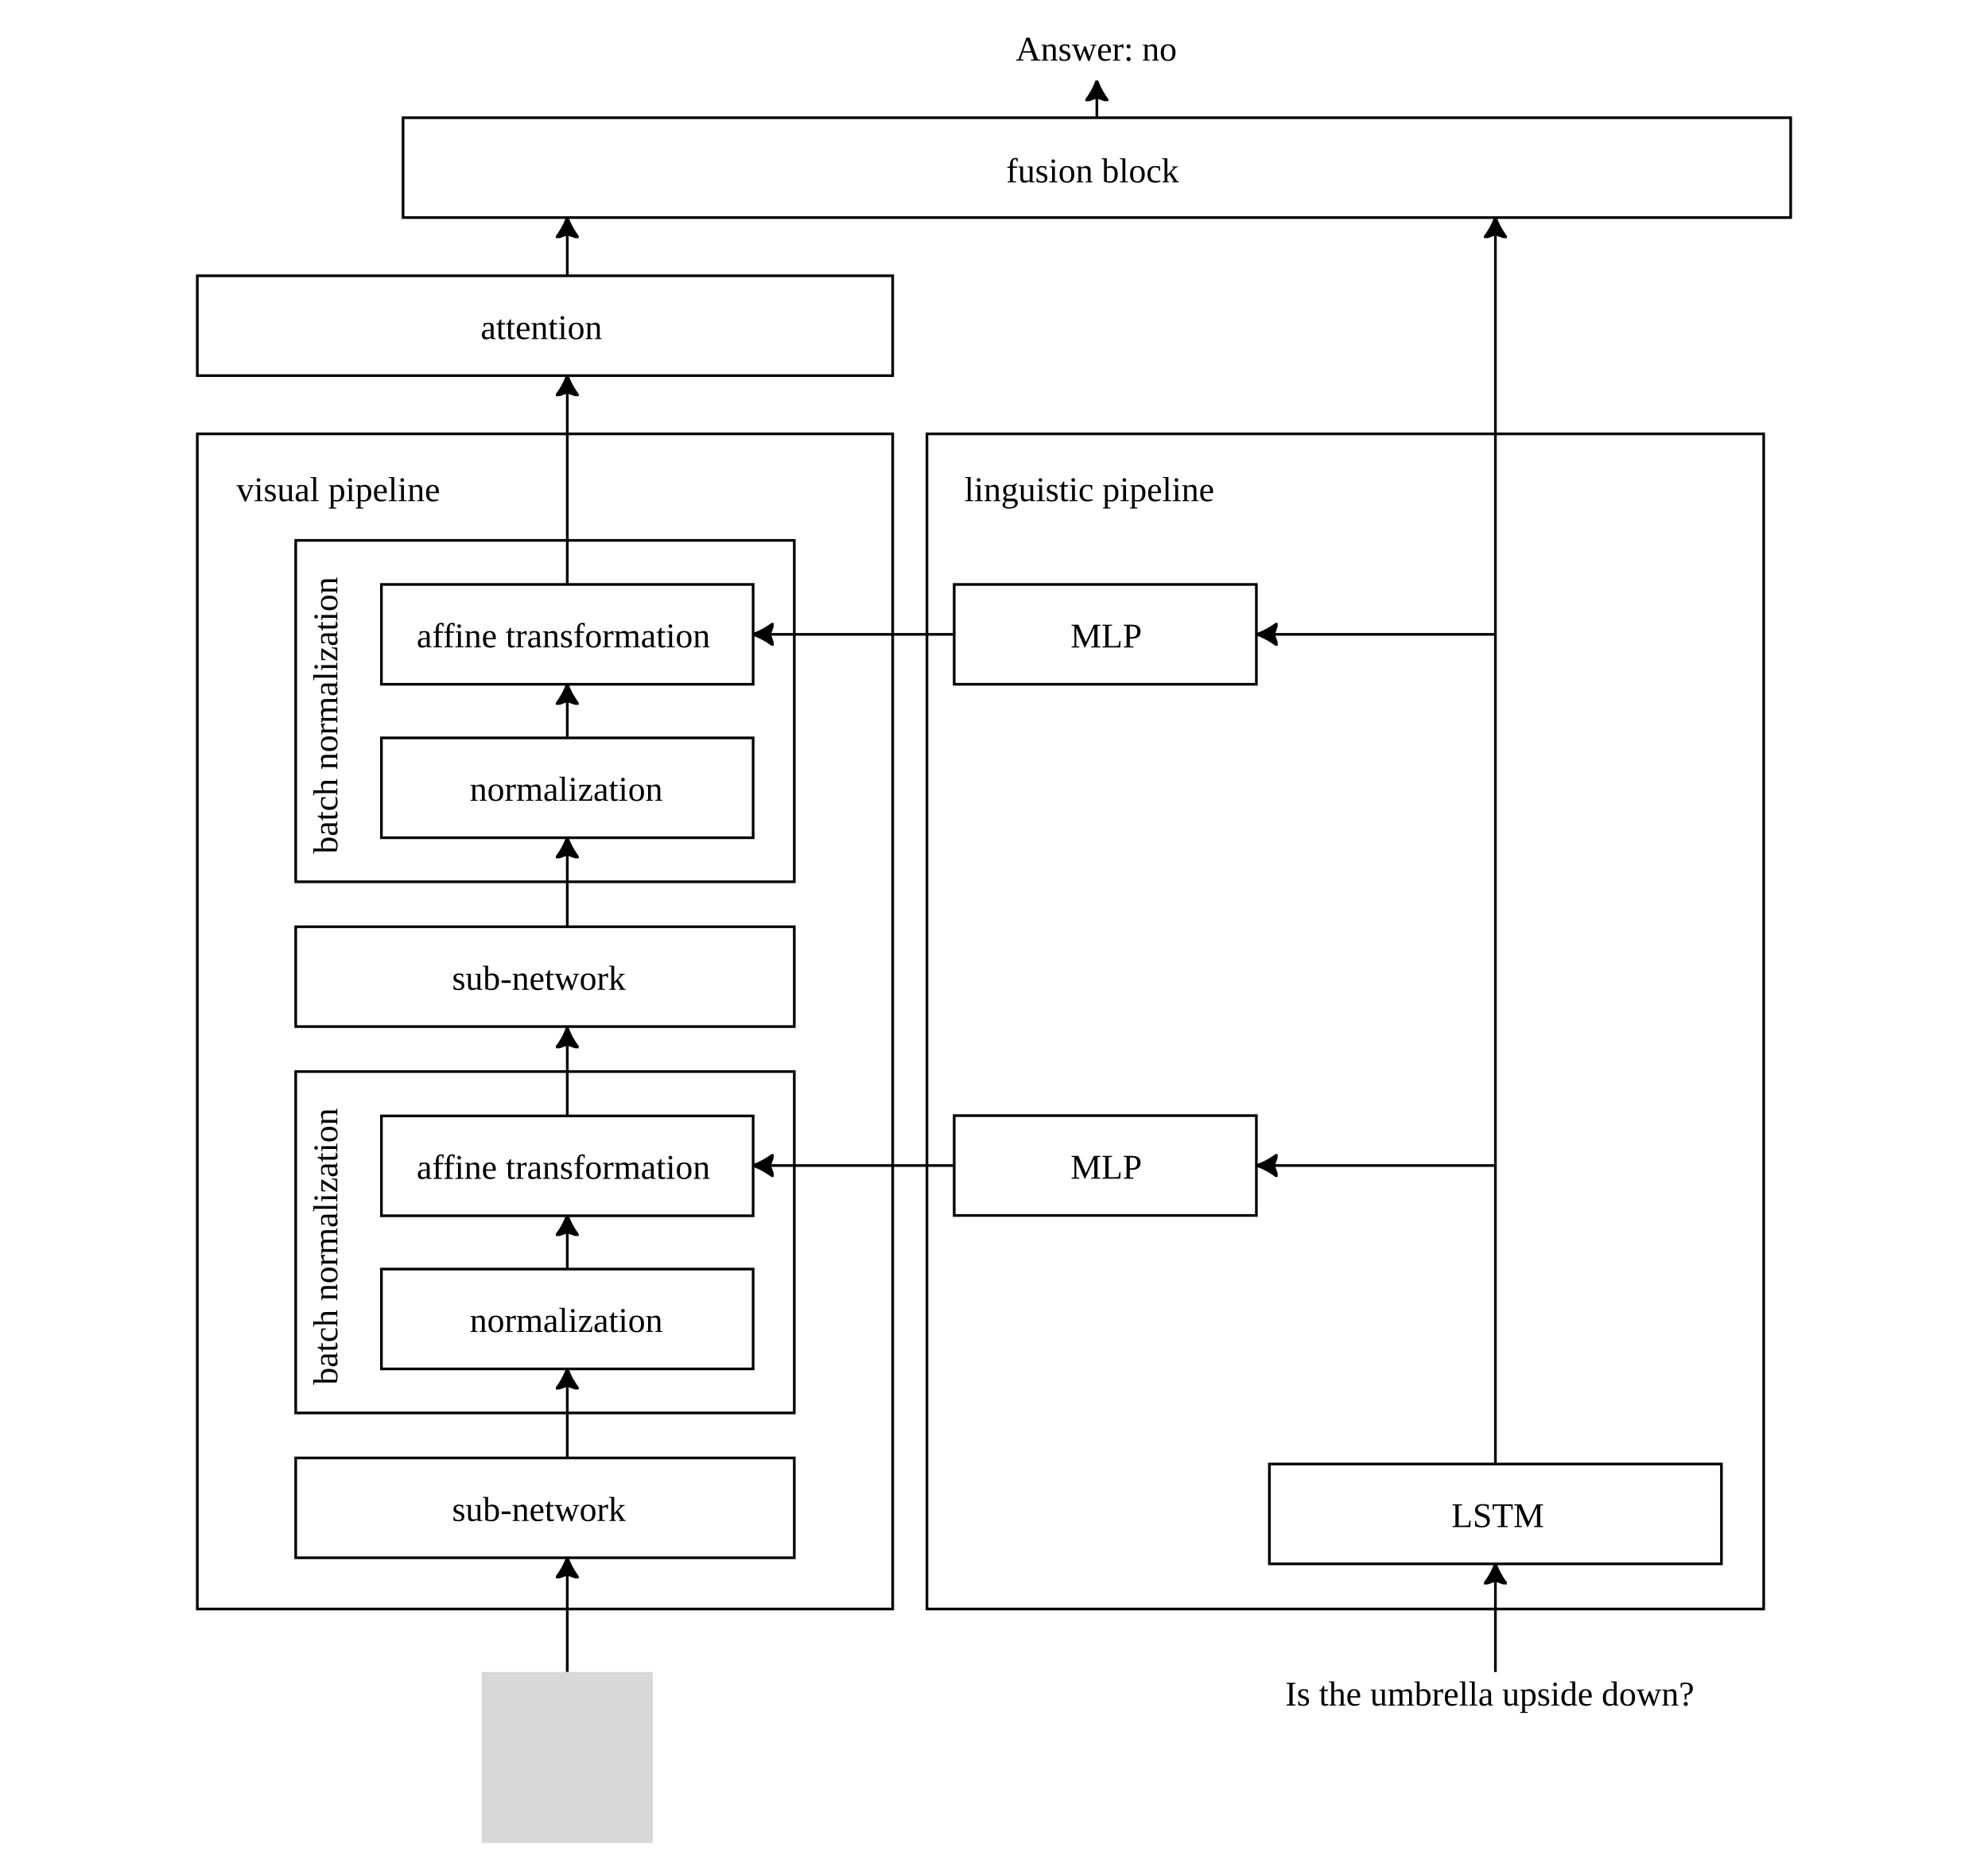
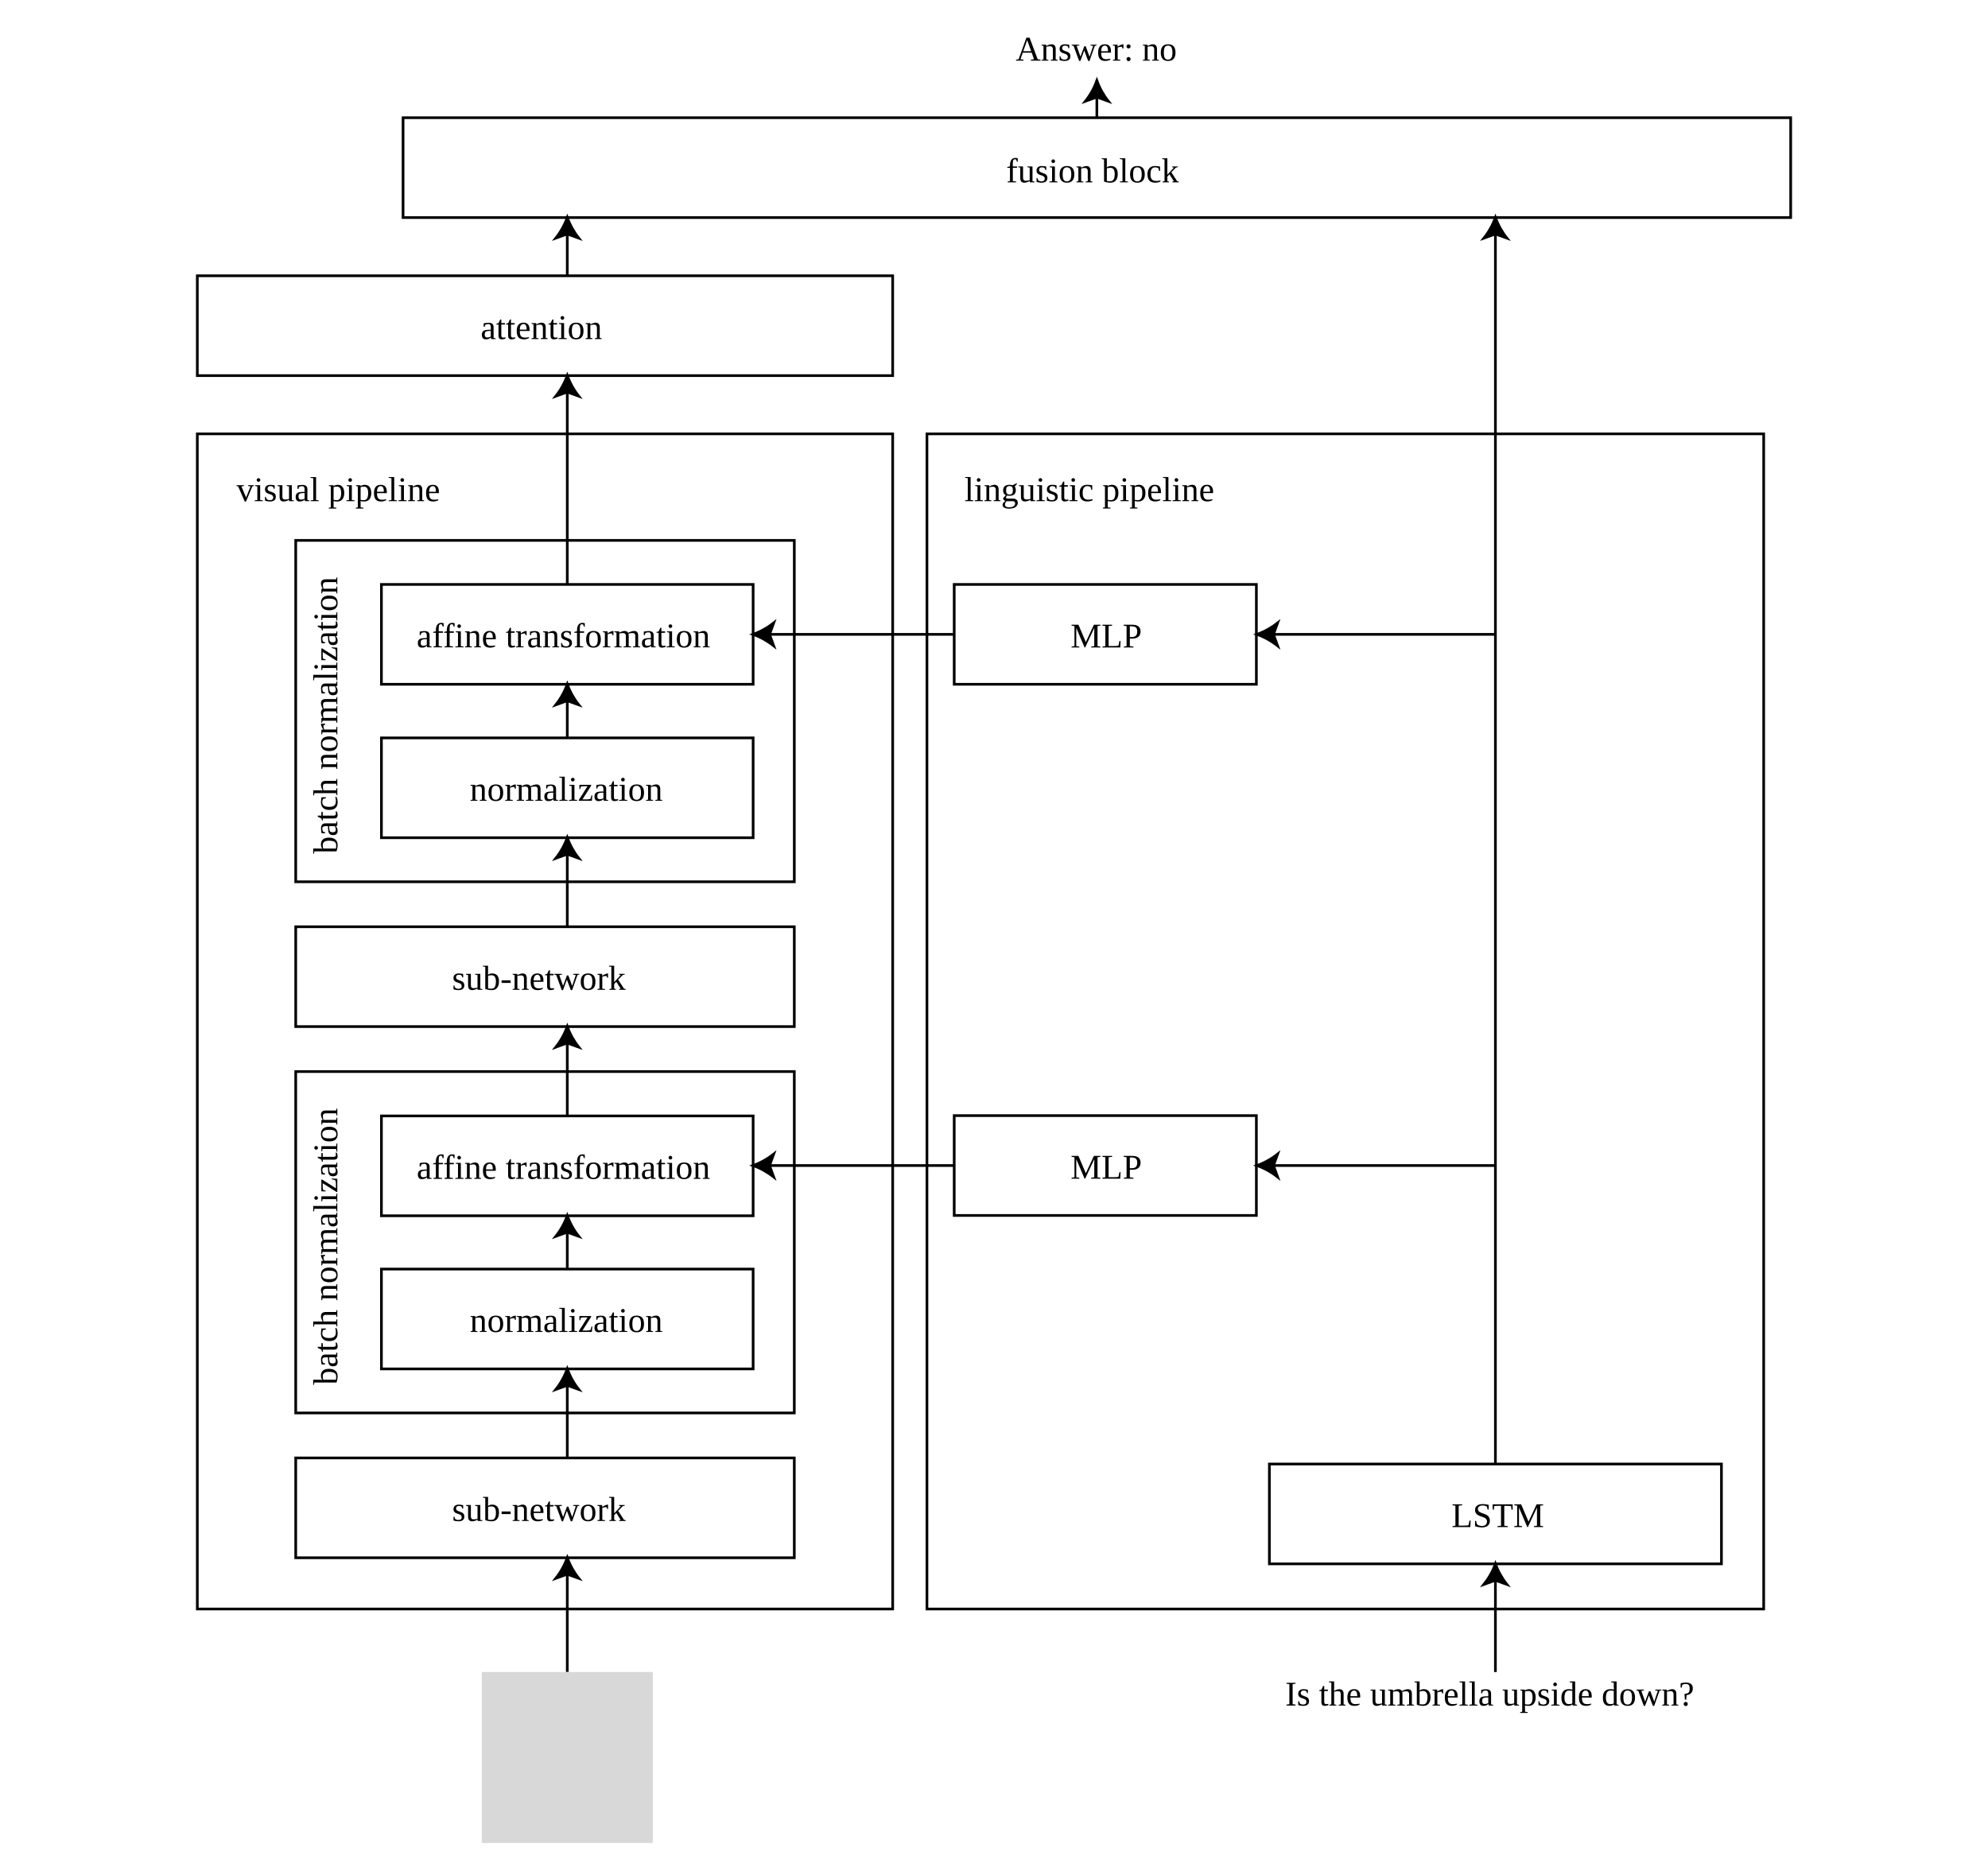
- <svg xmlns="http://www.w3.org/2000/svg" xmlns:xlink="http://www.w3.org/1999/xlink" viewBox="0 0 744 700">
-   <defs>
-     <symbol id="arrow-up" viewBox="0 0 8.56 7.69">
-       <path style="stroke: rgb(0, 0, 0);" d="M 4.28 0 a 27.2 27.2 0 0 0 4.28 7.69 L 4.28 6.14 l -4.28 1.55 A 27.17 27.17 0 0 0 4.28 0 Z" class="figure-path" />
-     </symbol>
-     <symbol id="arrow-left" viewBox="0 0 7.69 8.56">
-       <path style="stroke: rgb(0, 0, 0);" d="M 0 4.28 a 27.2 27.2 0 0 0 7.69 -4.28 L 6.14 4.28 l 1.55 4.28 A 27.18 27.18 0 0 0 0 4.28 Z" class="figure-path" />
-     </symbol>
-   </defs>
+ <svg xmlns="http://www.w3.org/2000/svg" viewBox="0 0 744 700">
  <g transform="matrix(1, 0, 0, 1, 341.7961, 423.3877)" class="film-generator">
    <rect x="5.11" y="-261.01" width="313.145" height="439.82" style="fill: none; stroke: rgb(0, 0, 0);" class="figure-group figure-box figure-film-generator" />
    <text x="19.125" y="-235.831" style="font-size: 13px; white-space: pre;" class="figure-text">linguistic pipeline</text>
    <text x="139.184" y="214.94" style="font-size: 13px; white-space: pre;" class="figure-text">Is the umbrella upside down?</text>
    <g transform="matrix(1, 0, 0, 1, 13.88879, -112.6855)">
      <rect x="119.376" y="237.233" width="169.181" height="37.366" style="fill: none; stroke: rgb(0, 0, 0);" class="figure-element figure-box" />
      <text x="187.53" y="260.83" style="font-size: 13px; white-space: pre;" class="figure-text">LSTM</text>
    </g>
    <path style="fill: none; stroke: rgb(0, 0, 0);" d="M 217.855 202.391 L 217.855 161.913" class="figure-line" />
    <path style="fill: none; stroke: rgb(0, 0, 0);" d="M 217.855 124.548 L 217.855 -341.965" class="figure-line" />
    <path style="fill: none; stroke: rgb(0, 0, 0);" d="M 217.855 12.833 L 128.654 12.833" class="figure-line" />
    <path style="fill: none; stroke: rgb(0, 0, 0);" d="M 217.855 -185.969 L 128.654 -185.969" class="figure-line" />
  </g>
  <g transform="matrix(1, 0, 0, 1, 204.3163, 180.3042)">
    <rect x="152.791" y="237.233" width="113.085" height="37.366" style="fill: none; stroke: rgb(0, 0, 0);" class="figure-element figure-box" />
    <text x="196.331" y="260.83" style="font-size: 13px; white-space: pre;" class="figure-text">MLP</text>
  </g>
  <g transform="matrix(1, 0, 0, 1, -33.50615, 74.65417)" class="filmed-network">
    <rect x="107.35" y="87.721" width="260.241" height="439.82" style="fill: none; stroke: rgb(0, 0, 0);" class="figure-group figure-box figure-filmed-network" />
    <g transform="matrix(1, 0, 0, 1, 43.46154, 233.7666)">
      <rect x="100.717" y="237.233" width="186.588" height="37.366" style="fill: none; stroke: rgb(0, 0, 0);" class="figure-element figure-box" />
      <text x="159.226" y="260.83" style="font-size: 13px; white-space: pre;" class="figure-text">sub-network</text>
    </g>
    <text x="122.032" y="112.918" style="font-size: 13px; white-space: pre;" class="figure-text">visual pipeline</text>
    <g transform="matrix(1, 0, 0, 1, 41.43555, 148.0596)">
      <rect x="102.741" y="178.336" width="186.59" height="127.772" style="fill: none; stroke: rgb(0, 0, 0);" class="figure-element figure-box" />
      <text x="125.154" y="300.607" style="font-size: 13px; white-space: pre;" class="figure-text" transform="matrix(0, -1, 1, 0, -182.3059, 420.7457)">batch normalization</text>
      <g transform="matrix(1, 0, 0, 1, 835.6691, -35.38907)">
        <rect x="-700.855" y="287.646" width="139.111" height="37.366" style="fill: none; stroke: rgb(0, 0, 0);" class="figure-element figure-box" />
        <text x="-667.783" y="311.181" style="font-size: 13px; white-space: pre;" class="figure-text">normalization</text>
      </g>
    </g>
    <g transform="matrix(1, 0, 0, 1, 43.46358, 34.96459)">
      <rect x="100.715" y="237.233" width="186.588" height="37.366" style="fill: none; stroke: rgb(0, 0, 0);" class="figure-element figure-box" />
      <text x="159.224" y="260.83" style="font-size: 13px; white-space: pre;" class="figure-text">sub-network</text>
    </g>
    <g transform="matrix(1, 0, 0, 1, 41.43758, -50.74243)">
      <rect x="102.741" y="178.336" width="186.59" height="127.772" style="fill: none; stroke: rgb(0, 0, 0);" class="figure-element figure-box" />
      <text x="125.154" y="300.607" style="font-size: 13px; white-space: pre;" class="figure-text" transform="matrix(0, -1, 1, 0, -182.3059, 420.7457)">batch normalization</text>
      <g transform="matrix(1, 0, 0, 1, 835.6691, -35.38907)">
        <rect x="-700.855" y="287.646" width="139.111" height="37.366" style="fill: none; stroke: rgb(0, 0, 0);" class="figure-element figure-box" />
        <text x="-667.783" y="311.181" style="font-size: 13px; white-space: pre;" class="figure-text">normalization</text>
      </g>
    </g>
    <path style="fill: none; stroke: rgb(0, 0, 0);" d="M 245.806 471 L 245.806 437.683" class="figure-line" />
    <path style="fill: none; stroke: rgb(0, 0, 0);" d="M 245.806 400.317 L 245.806 380.251" class="figure-line" />
    <path style="fill: none; stroke: rgb(0, 0, 0);" d="M 390.614 361.566 L 315.362 361.566" class="figure-line" />
    <path style="fill: none; stroke: rgb(0, 0, 0);" d="M 245.806 272.198 L 245.806 238.881" class="figure-line" />
    <path style="fill: none; stroke: rgb(0, 0, 0);" d="M 245.806 144.079 L 245.806 65.928" class="figure-line" />
    <path style="fill: none; stroke: rgb(0, 0, 0);" d="M 245.806 201.515 L 245.806 181.449" class="figure-line" />
    <path style="fill: none; stroke: rgb(0, 0, 0);" d="M 390.614 162.764 L 315.363 162.764" class="figure-line" />
    <path style="fill: none; stroke: rgb(0, 0, 0);" d="M 245.806 551.124 L 245.806 508.366" class="figure-line" />
    <path style="fill: none; stroke: rgb(0, 0, 0);" d="M 245.806 343.001 L 245.806 309.986" class="figure-line" />
  </g>
  <g transform="matrix(1, 0, 0, 1, 833.9268, 140.9306)" class="film-layer">
    <rect x="-749.554" y="425.112" width="139.11" height="37.37" style="fill: none; stroke: rgb(0, 0, 0);" class="figure-element figure-box figure-film-layer" transform="matrix(1, 0, 0, 0.999999, 58.37213, -148.387)" />
    <text x="-678.001" y="300.262" style="font-size: 13px; white-space: pre;" class="figure-text">affine transformation</text>
  </g>
  <g transform="matrix(1, 0, 0, 1, 833.9268, -57.99134)" class="film-layer">
    <rect x="-749.554" y="425.112" width="139.11" height="37.37" style="fill: none; stroke: rgb(0, 0, 0);" class="figure-element figure-box figure-film-layer" transform="matrix(1, 0, 0, 0.999999, 58.37213, -148.387)" />
    <text x="-678.001" y="300.262" style="font-size: 13px; white-space: pre;" class="figure-text">affine transformation</text>
  </g>
  <text x="380.123" y="22.691" style="font-size: 13px; white-space: pre;" class="figure-text">Answer: no</text>
  <g transform="matrix(1, 0, 0, 1, -269.7921, 117.8929)">
    <rect x="343.636" y="-14.677" width="260.24" height="37.366" style="fill: none; stroke: rgb(0, 0, 0);" class="figure-element figure-box" />
    <text x="449.672" y="8.996" style="font-size: 13px; white-space: pre;" class="figure-text">attention</text>
  </g>
  <g transform="matrix(1, 0, 0, 1, -5.002855, 58.73366)">
    <rect x="155.846" y="-14.677" width="519.313" height="37.366" style="fill: none; stroke: rgb(0, 0, 0);" class="figure-group figure-box" />
    <text x="381.564" y="9.521" style="font-size: 13px; white-space: pre;" class="figure-text">fusion block</text>
  </g>
  <rect x="180.299" y="625.778" width="64" height="64" style="fill: rgb(216, 216, 216);" id="image-placeholder">
    </rect>
  <g transform="matrix(1, 0, 0, 1, 204.3163, -18.49785)">
    <rect x="152.791" y="237.233" width="113.085" height="37.366" style="fill: none; stroke: rgb(0, 0, 0);" class="figure-element figure-box" />
    <text x="196.331" y="260.83" style="font-size: 13px; white-space: pre;" class="figure-text">MLP</text>
  </g>
  <path style="fill: none; stroke: rgb(0, 0, 0);" d="M 212.299 103.216 L 212.299 81.422" class="figure-line" />
  <path style="fill: none; stroke: rgb(0, 0, 0);" d="M 410.497 44.056 L 410.497 30.19" class="figure-line" />
-   <use width="8.56" height="7.69" transform="matrix(1, 0, 0, 1, 208.0198, 583.0202)" xlink:href="#arrow-up" />
-   <use width="8.56" height="7.69" transform="matrix(1, 0, 0, 1, 208.0199, 512.3372)" xlink:href="#arrow-up" />
-   <use width="8.56" height="7.69" transform="matrix(1, 0, 0, 1, 208.0199, 454.9052)" xlink:href="#arrow-up" />
-   <use width="8.56" height="7.69" transform="matrix(1, 0, 0, 1, 208.0198, 384.6402)" xlink:href="#arrow-up" />
-   <use width="8.56" height="7.69" transform="matrix(1, 0, 0, 1, 208.0198, 313.5352)" xlink:href="#arrow-up" />
-   <use width="8.56" height="7.69" transform="matrix(1, 0, 0, 1, 208.0198, 256.1032)" xlink:href="#arrow-up" />
-   <use width="8.56" height="7.69" transform="matrix(1, 0, 0, 1, 208.0199, 140.5822)" xlink:href="#arrow-up" />
-   <use width="8.56" height="7.69" transform="matrix(1, 0, 0, 1, 208.0195, 81.42229)" xlink:href="#arrow-up" />
-   <use width="8.56" height="7.69" transform="matrix(1, 0, 0, 1, 406.2175, 30.19029)" xlink:href="#arrow-up" />
-   <use width="8.56" height="7.69" transform="matrix(1, 0, 0, 1, 555.3715, 81.42268)" xlink:href="#arrow-up" />
-   <use width="8.56" height="7.69" transform="matrix(1, 0, 0, 1, 555.3715, 585.3007)" xlink:href="#arrow-up" />
-   <use width="7.69" height="8.56" transform="matrix(1, 0, 0, 1, 470.4505, 233.1383)" xlink:href="#arrow-left" />
-   <use width="7.69" height="8.56" transform="matrix(1, 0, 0, 1, 470.4505, 431.9403)" xlink:href="#arrow-left" />
-   <use width="7.69" height="8.56" transform="matrix(1, 0, 0, 1, 281.8568, 233.1382)" xlink:href="#arrow-left" />
-   <use width="7.69" height="8.56" transform="matrix(1, 0, 0, 1, 281.8559, 431.9402)" xlink:href="#arrow-left" />
+   <path style="stroke: rgb(0, 0, 0);" d="M 212.299 583.02 C 213.299 585.799 214.744 588.396 216.579 590.71 L 212.299 589.16 L 208.019 590.71 C 209.854 588.397 211.3 585.799 212.299 583.02 Z" class="figure-path" />
+   <path style="stroke: rgb(0, 0, 0);" d="M 212.299 512.337 C 213.299 515.116 214.744 517.713 216.579 520.027 L 212.299 518.477 L 208.019 520.027 C 209.854 517.713 211.3 515.116 212.299 512.337 Z" class="figure-path" />
+   <path style="stroke: rgb(0, 0, 0);" d="M 212.299 455.025 C 213.299 457.804 214.744 460.401 216.579 462.715 L 212.299 461.165 L 208.019 462.715 C 209.854 460.401 211.3 457.804 212.299 455.025 Z" class="figure-path" />
+   <path style="stroke: rgb(0, 0, 0);" d="M 212.299 384.218 C 213.299 386.996 214.744 389.594 216.579 391.908 L 212.299 390.358 L 208.019 391.908 C 209.854 389.594 211.3 386.997 212.299 384.218 Z" class="figure-path" />
+   <path style="stroke: rgb(0, 0, 0);" d="M 212.299 313.535 C 213.299 316.314 214.744 318.911 216.579 321.225 L 212.299 319.676 L 208.019 321.225 C 209.854 318.912 211.3 316.314 212.299 313.535 Z" class="figure-path" />
+   <path style="stroke: rgb(0, 0, 0);" d="M 212.299 256.103 C 213.299 258.882 214.744 261.479 216.579 263.793 L 212.299 262.243 L 208.019 263.793 C 209.854 261.48 211.3 258.882 212.299 256.103 Z" class="figure-path" />
+   <path style="stroke: rgb(0, 0, 0);" d="M 212.299 140.582 C 213.299 143.361 214.744 145.958 216.579 148.272 L 212.299 146.722 L 208.019 148.272 C 209.854 145.958 211.3 143.361 212.299 140.582 Z" class="figure-path" />
+   <path style="stroke: rgb(0, 0, 0);" d="M 212.299 81.423 C 213.299 84.201 214.744 86.799 216.579 89.113 L 212.299 87.563 L 208.019 89.113 C 209.854 86.799 211.3 84.202 212.299 81.423 Z" class="figure-path" />
+   <path style="stroke: rgb(0, 0, 0);" d="M 410.497 30.19 C 411.497 32.969 412.942 35.566 414.777 37.88 L 410.497 36.33 L 406.217 37.88 C 408.052 35.566 409.498 32.969 410.497 30.19 Z" class="figure-path" />
+   <path style="stroke: rgb(0, 0, 0);" d="M 559.651 81.423 C 560.65 84.201 562.096 86.799 563.931 89.113 L 559.651 87.563 L 555.371 89.113 C 557.206 86.799 558.651 84.202 559.651 81.423 Z" class="figure-path" />
+   <path style="stroke: rgb(0, 0, 0);" d="M 559.651 585.301 C 560.651 588.079 562.096 590.677 563.931 592.991 L 559.651 591.441 L 555.371 592.991 C 557.206 590.677 558.652 588.079 559.651 585.301 Z" class="figure-path" />
+   <path style="stroke: rgb(0, 0, 0);" d="M 281.857 237.418 C 284.636 236.418 287.233 234.972 289.547 233.138 L 287.997 237.418 L 289.547 241.698 C 287.233 239.863 284.636 238.417 281.857 237.418 Z" class="figure-path" />
+   <path style="stroke: rgb(0, 0, 0);" d="M 281.856 436.22 C 284.635 435.22 287.232 433.774 289.546 431.94 L 287.996 436.22 L 289.546 440.5 C 287.232 438.665 284.635 437.219 281.856 436.22 Z" class="figure-path" />
+   <path style="stroke: rgb(0, 0, 0);" d="M 470.45 237.419 C 473.229 236.419 475.826 234.973 478.14 233.139 L 476.59 237.419 L 478.14 241.699 C 475.826 239.864 473.229 238.418 470.45 237.419 Z" class="figure-path" />
+   <path style="stroke: rgb(0, 0, 0);" d="M 470.45 436.221 C 473.229 435.221 475.826 433.775 478.14 431.941 L 476.59 436.221 L 478.14 440.501 C 475.826 438.666 473.229 437.22 470.45 436.221 Z" class="figure-path" />
</svg>
